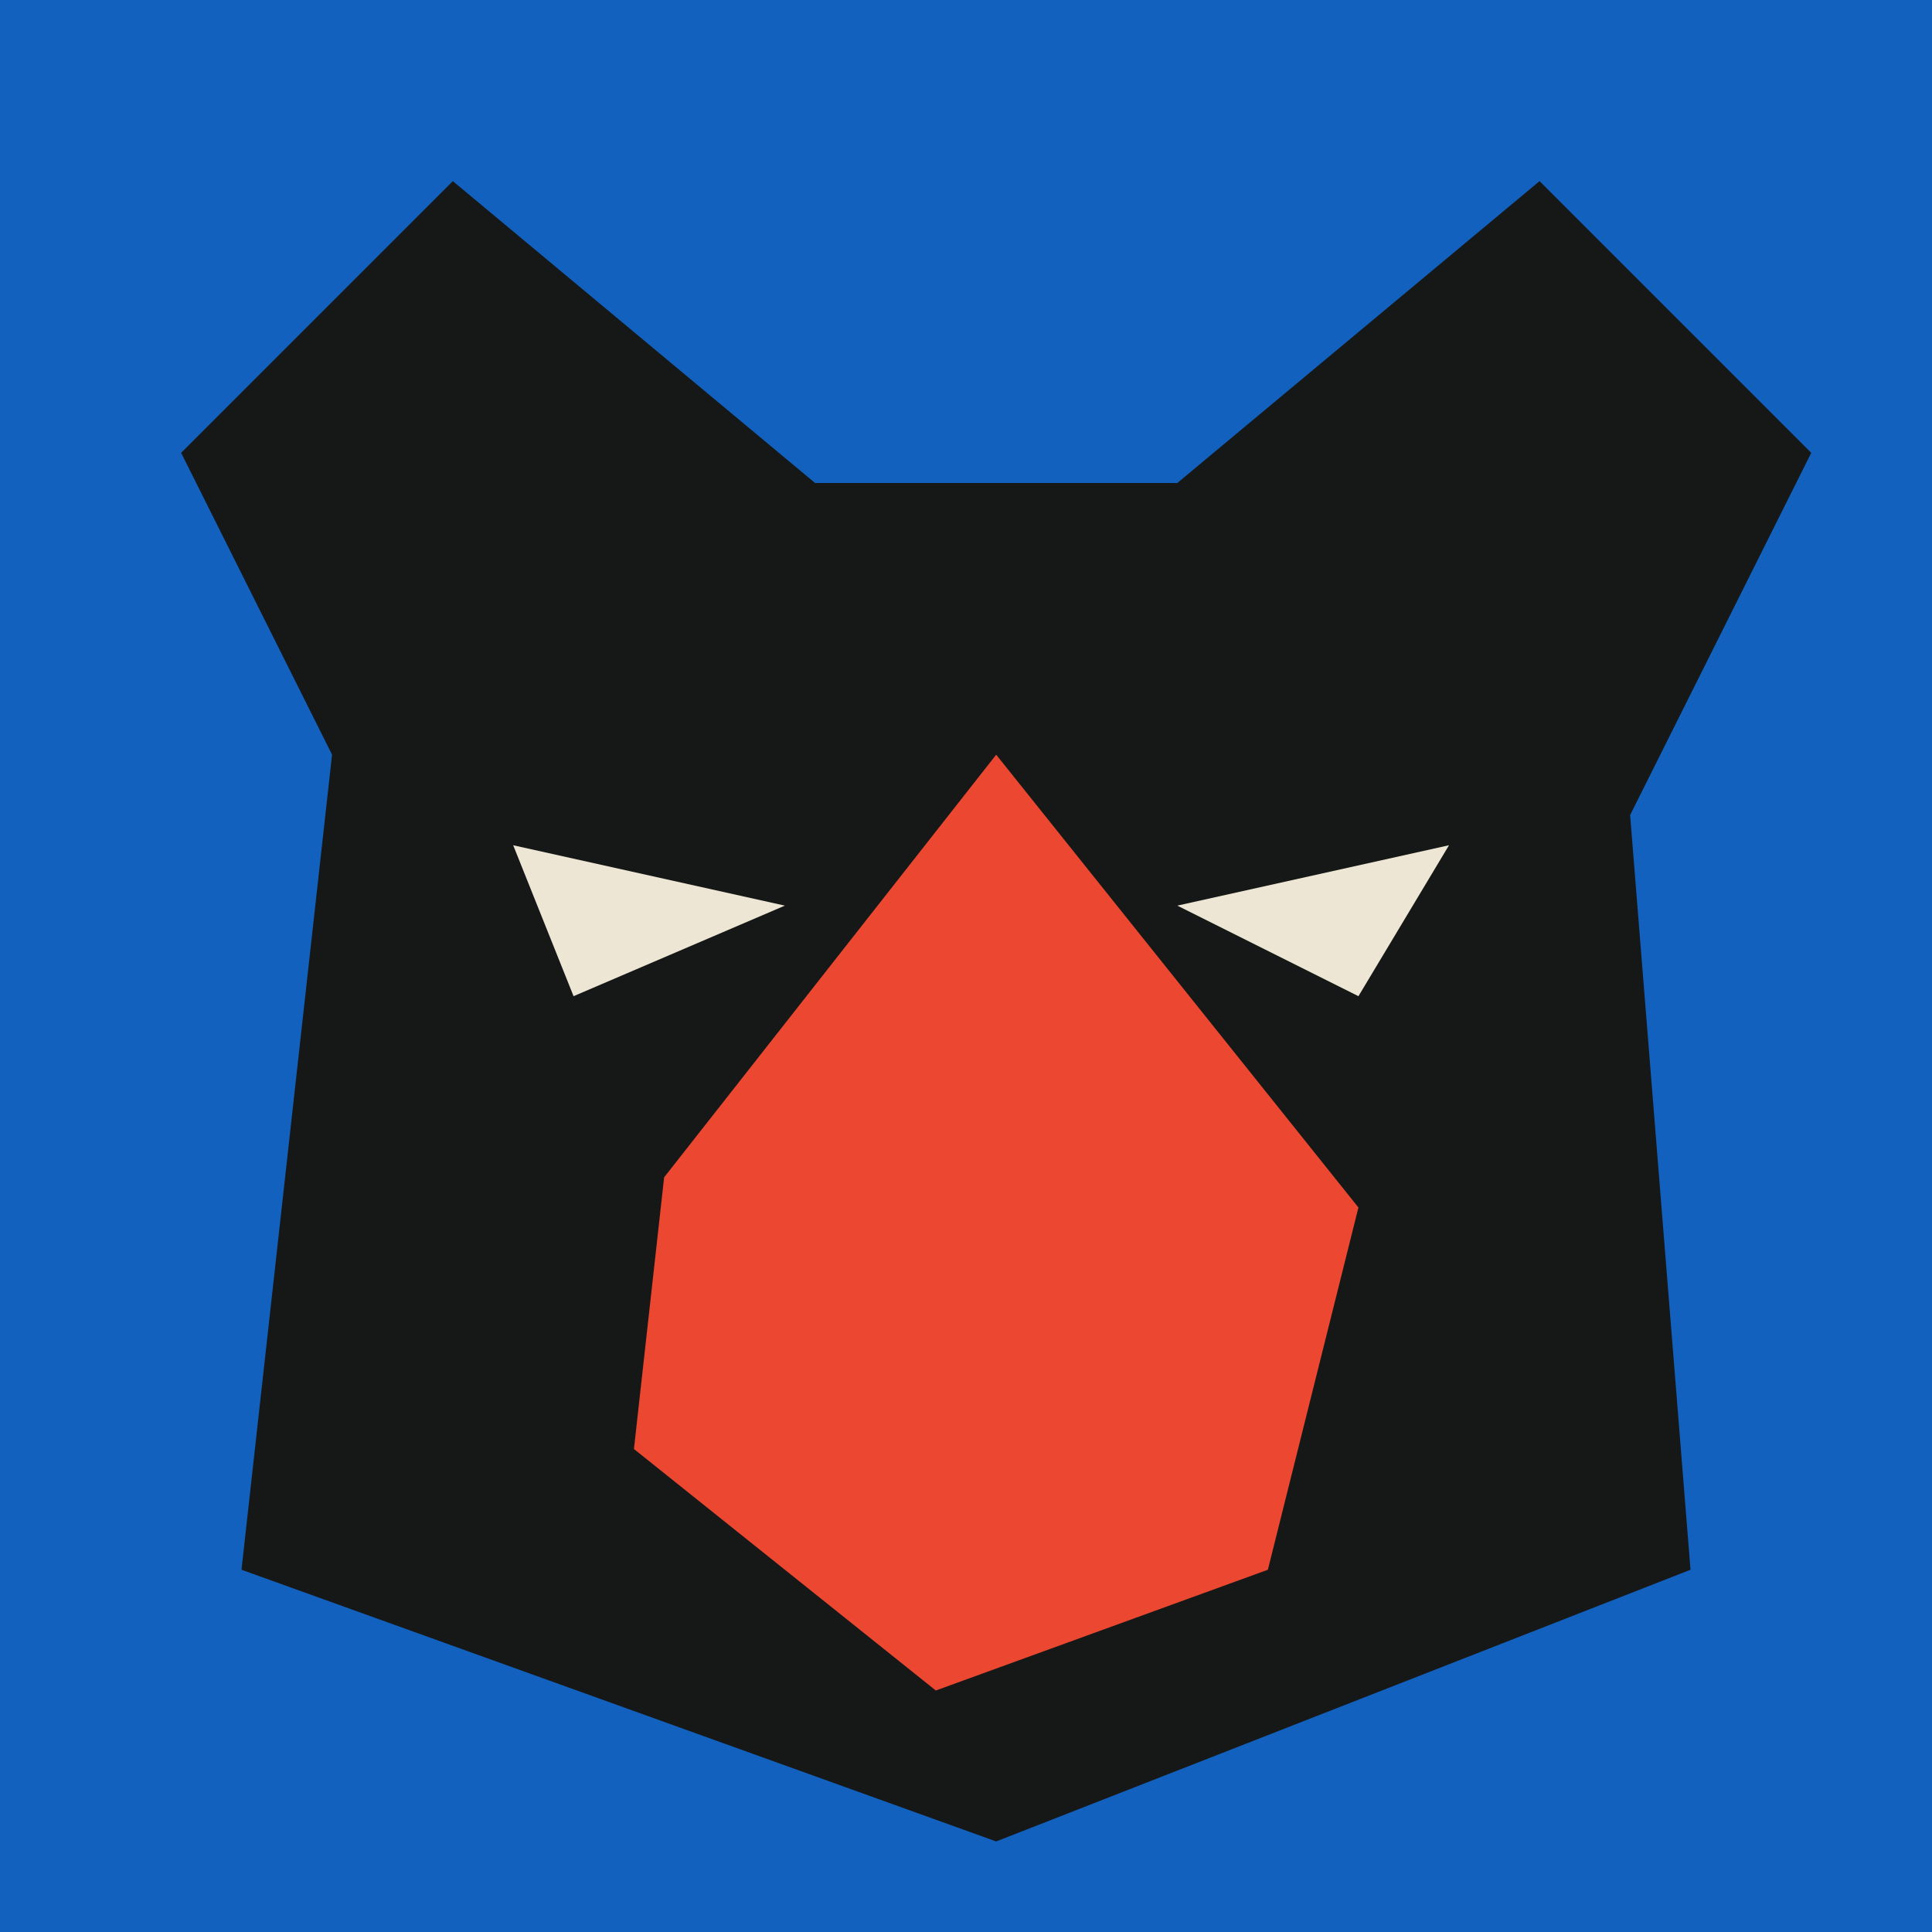
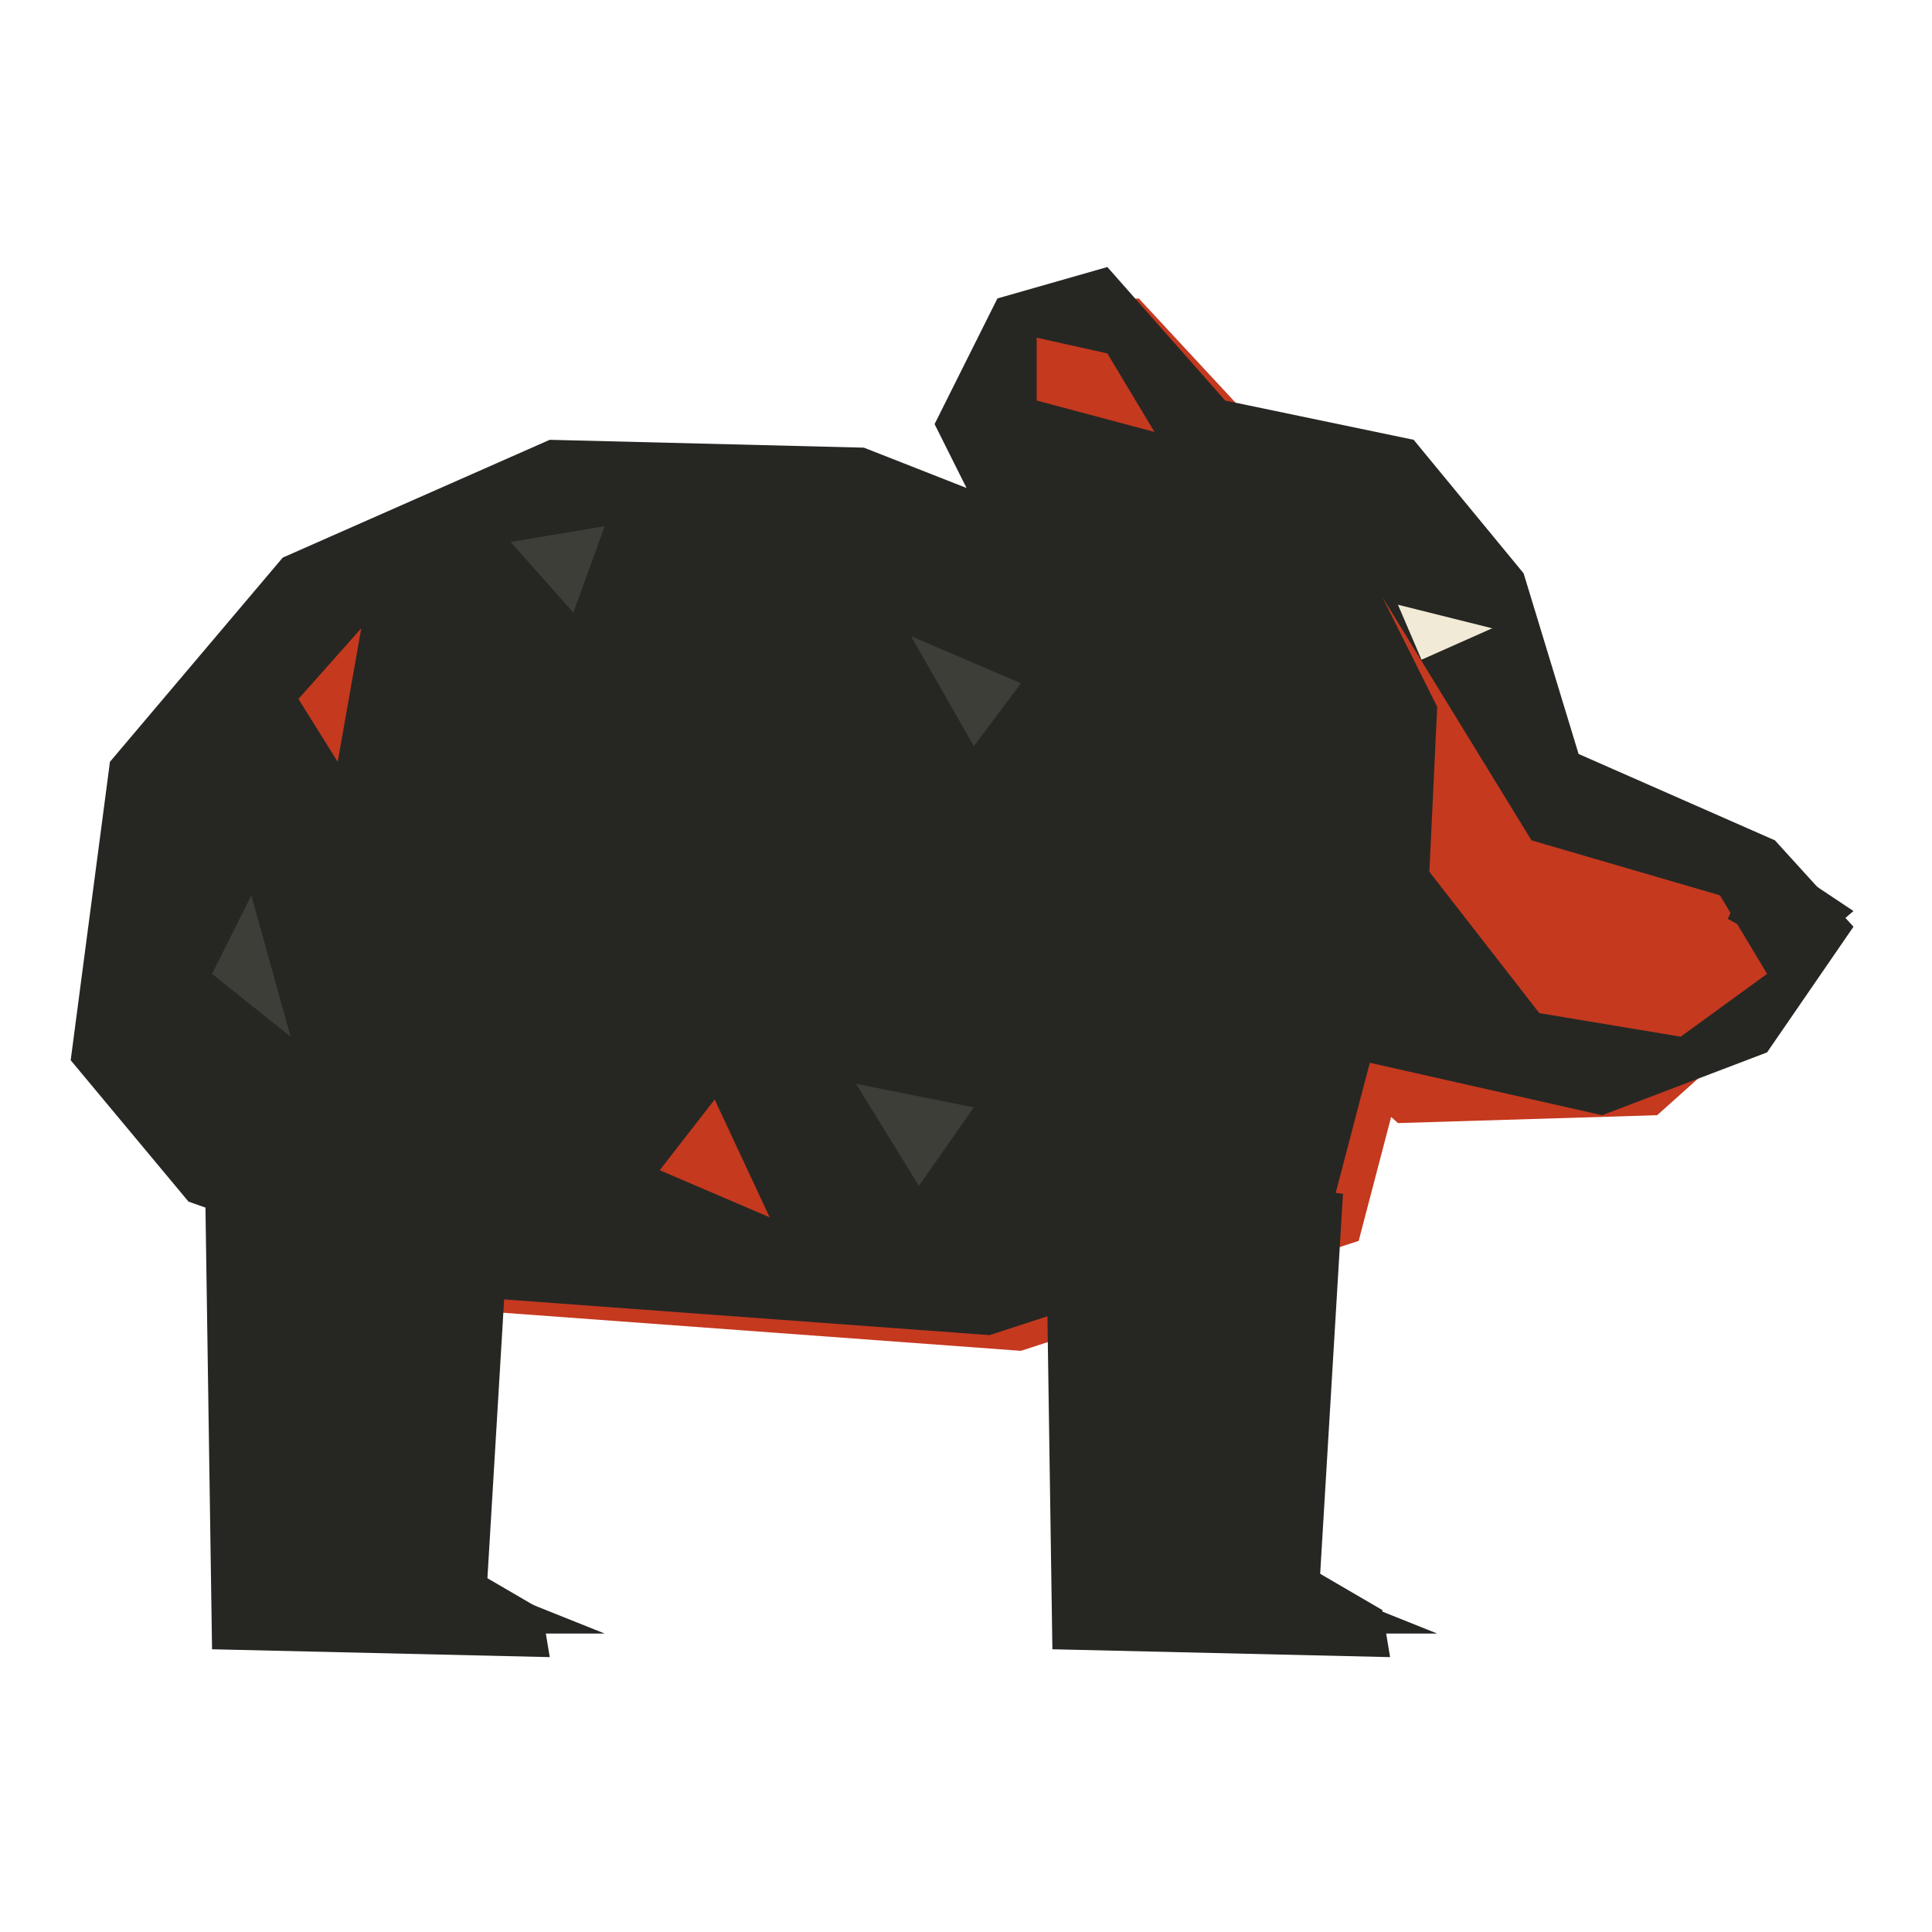
- <svg xmlns="http://www.w3.org/2000/svg" viewBox="0 0 64 64">
-   <path fill="#1261be" d="M0 0h64v64H0z" />
-   <path fill="#161817" d="m8 52 3-27-5-10 9-9 12 10h12L51 6l9 9-6 12 2 25-23 9z" />
-   <path fill="#ec4730" d="m22 39 11-14 12 15-3 12-11 4-10-8z" />
-   <path fill="#ede6d5" d="m17 28 9 2-7 3m20-3 9-2-3 5" />
+ <svg xmlns="http://www.w3.org/2000/svg" viewBox="-108 -178 246 246">
+   <g transform="translate(0 30)">
+     <polygon fill="#c5391f" points="-95,-71 -90,-109 -68,-135 -34,-150 6,-149 34,-138 60,-124 76,-92 65,-50 22,-36 -46,-41 -80,-53" />
+     <polygon fill="#c5391f" points="24,-136 16,-153 24,-169 37,-170 50,-156 71,-149 82,-135 90,-111 120,-97 122,-83 103,-66 70,-65 50,-83 29,-89 17,-109" />
+     <polygon fill="#262723" points="-77,-60 -43,-56 -46,-6 -31,0 -73,0" />
+     <polygon fill="#262723" points="29,-60 63,-56 60,-6 75,0 33,0" />
+     <polygon fill="#262723" points="-99,-73 -94,-111 -72,-137 -38,-152 2,-151 30,-140 56,-126 72,-94 61,-52 18,-38 -50,-43 -84,-55" />
+     <polygon fill="#262723" points="-82,-65 -47,-67 -51,-10 -39,-3 -38,3 -81,2" />
+     <polygon fill="#262723" points="25,-65 60,-67 56,-10 68,-3 69,3 26,2" />
+     <polygon fill="#262723" points="21,-134 11,-154 19,-170 33,-174 48,-157 72,-152 86,-135 93,-112 118,-101 128,-90 117,-74 96,-66 65,-73 47,-88 23,-93 14,-110" />
+     <polygon fill="#c5391f" points="24,-157 24,-165 33,-163 39,-153" />
+     <polygon fill="#c5391f" points="68,-132 75,-118 74,-97 88,-79 106,-76 117,-84 111,-94 87,-101" />
+     <polygon fill="#f1ead6" points="70,-131 82,-128 73,-124" />
+     <polygon fill="#262723" points="116,-100 128,-92 121,-86 112,-91" />
+     <polygon fill="#c5391f" points="-70,-119 -62,-128 -65,-111" />
+     <polygon fill="#3c3e37" points="-43,-139 -35,-130 -31,-141" />
+     <polygon fill="#3c3e37" points="-81,-84 -71,-76 -76,-94" />
+     <polygon fill="#c5391f" points="-24,-59 -10,-53 -17,-68" />
+     <polygon fill="#3c3e37" points="8,-127 16,-113 22,-121" />
+     <polygon fill="#3c3e37" points="1,-70 9,-57 16,-67" />
+   </g>
</svg>
